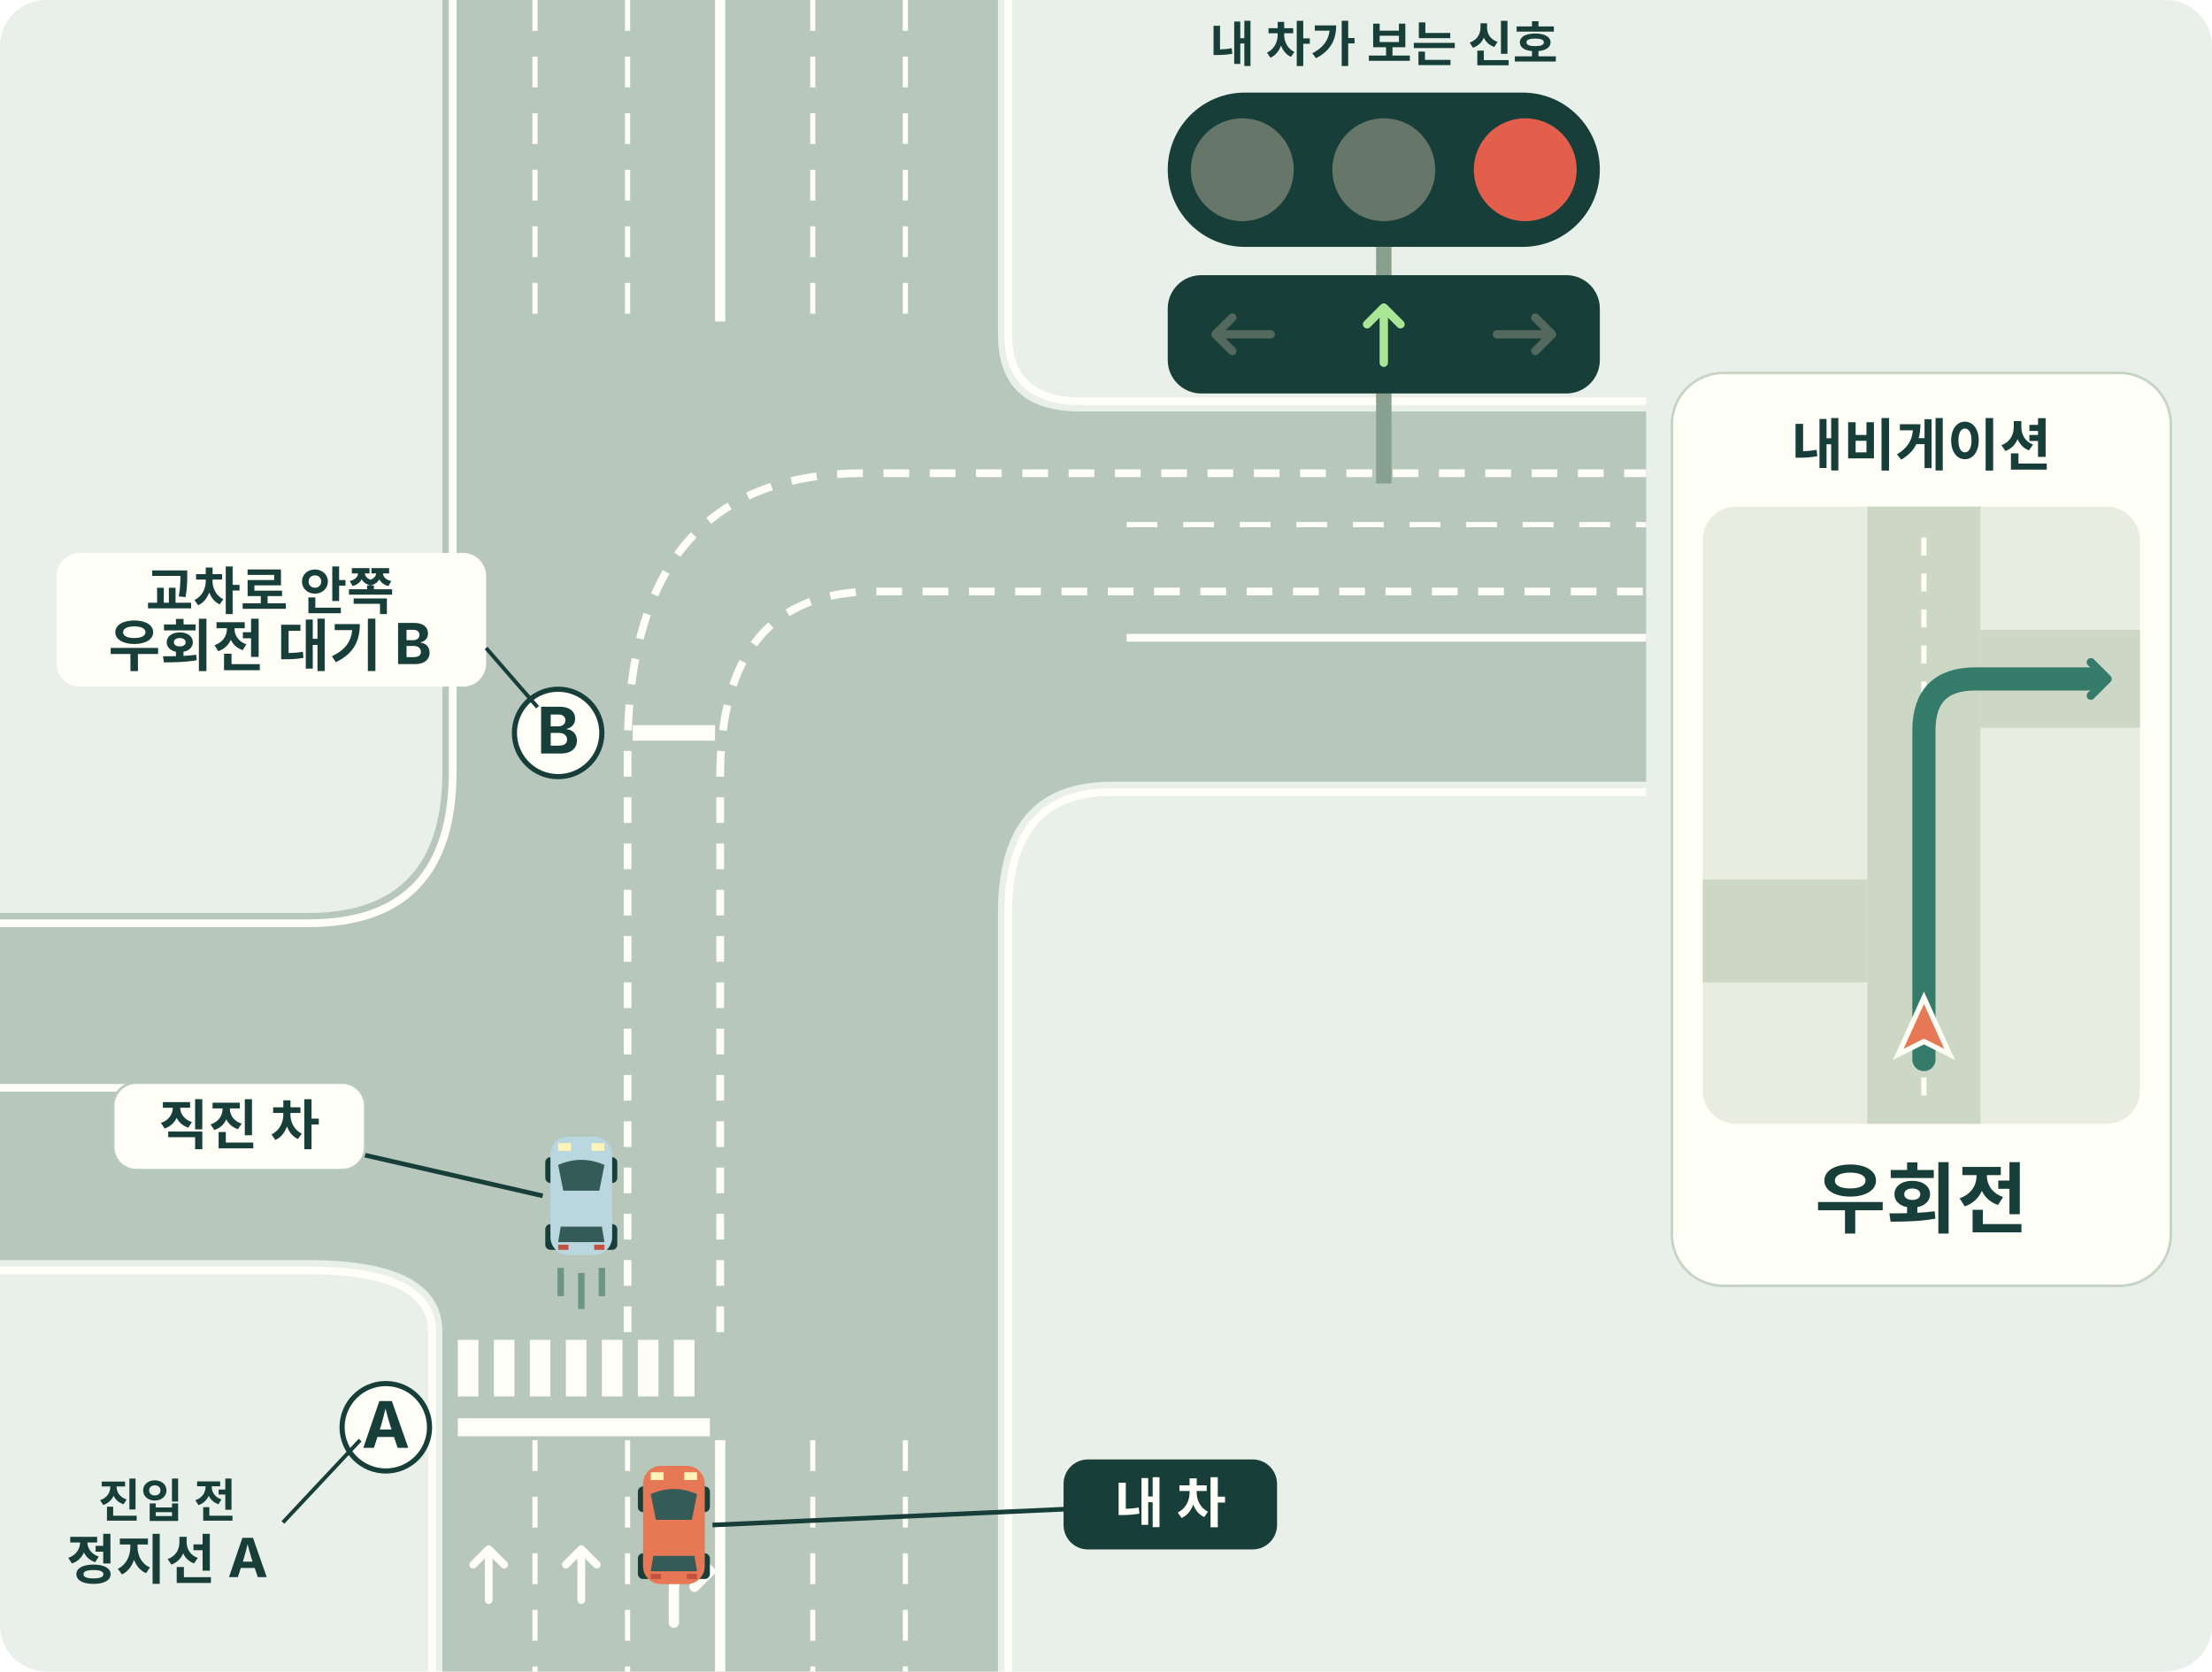
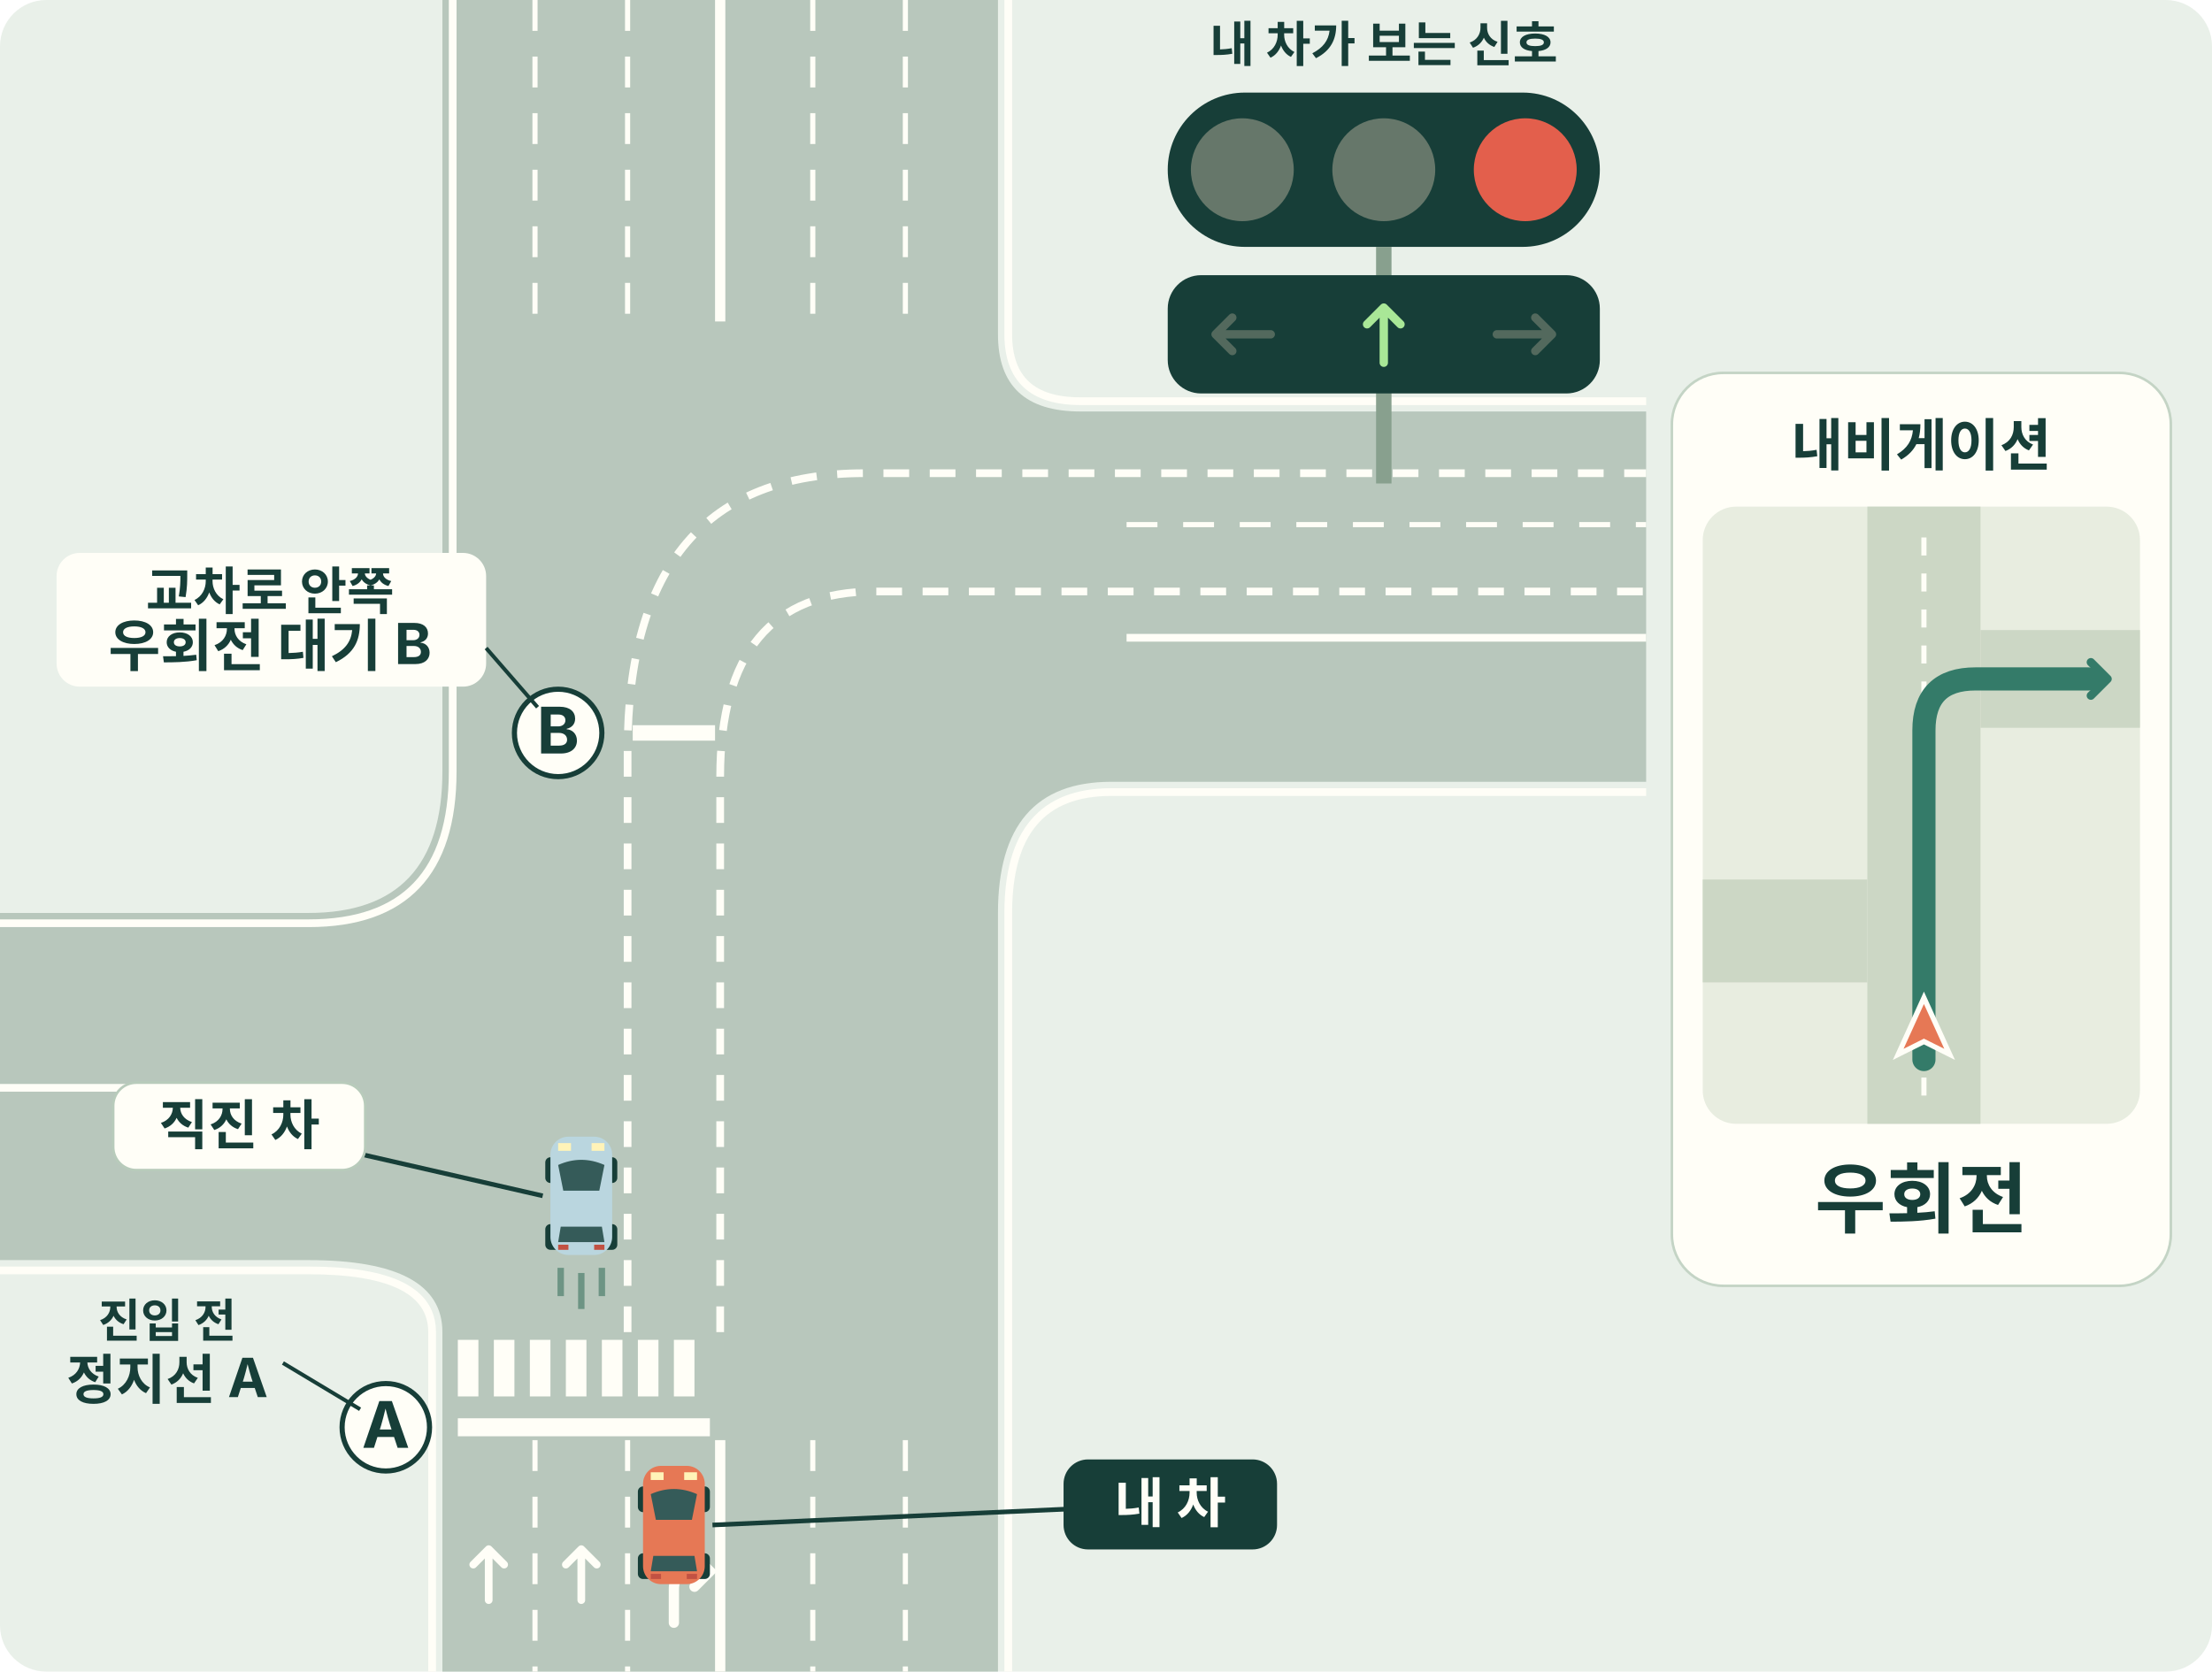
<svg xmlns="http://www.w3.org/2000/svg" data-question-id="turn-03" viewBox="0 0 860 650" role="img" aria-label="직진 화살표가 켜졌어요. 우회전하려는 나도 B로 갈까요?. 빨간 원형 신호. 녹색 화살표: 직진. 내비 경로: 우회전. 넓고 어긋난 교차로. 진입 전 정지선 A와 교차로 깊숙한 우회전 대기 표시 B 사이에 여러 대 길이의 진입 구간이 있음. 내 차는 A 정지선 이전. 진행할 경로에 다른 차나 보행자 없음" data-scenario-feature="deep-right-turn" style="font-family:-apple-system,BlinkMacSystemFont,'Apple SD Gothic Neo',sans-serif">
  <rect width="860" height="650" rx="18" fill="#e9f0e9" />
  <g data-road-layout="large-offset-intersection" data-entry-line-y="555" data-waiting-line-y="285" data-stage="before-entry">
    <path d="M0 355H120Q172 355 172 300V0H388V130Q388 160 420 160H640V304H432Q388 304 388 355V650H172V518Q172 490 120 490H0Z" fill="#b8c7bc" />
    <path d="M0 359H120Q176 359 176 300V0M392 0V130Q392 156 420 156H640M640 308H432Q392 308 392 355V650M168 650V518Q168 494 120 494H0" fill="none" stroke="#fffef7" stroke-width="3" />
    <path d="M280 0V125M280 560V650" fill="none" stroke="#fffef7" stroke-width="4" />
    <path d="M208 0V130M244 0V130M316 0V130M352 0V130M208 560V650M244 560V650M316 560V650M352 560V650" fill="none" stroke="#fffef7" stroke-width="2" stroke-dasharray="12 10" />
    <path d="M0 423H118M438 248H640" fill="none" stroke="#fffef7" stroke-width="3" />
    <path d="M438 204H640" fill="none" stroke="#fffef7" stroke-width="2" stroke-dasharray="12 10" />
    <g data-crosswalk="entry">
      <rect x="178" y="521" width="8" height="22" fill="#fffef7" />
      <rect x="192" y="521" width="8" height="22" fill="#fffef7" />
      <rect x="206" y="521" width="8" height="22" fill="#fffef7" />
      <rect x="220" y="521" width="8" height="22" fill="#fffef7" />
      <rect x="234" y="521" width="8" height="22" fill="#fffef7" />
      <rect x="248" y="521" width="8" height="22" fill="#fffef7" />
      <rect x="262" y="521" width="8" height="22" fill="#fffef7" />
    </g>
    <path data-marking="stop-line" data-line-id="A" d="M178 555H276" stroke="#fffef7" stroke-width="7" />
    <path d="M244 518V292Q244 184 336 184H640" fill="none" stroke="#fffef7" stroke-width="3" stroke-dasharray="10 8" />
    <path d="M280 518V302Q280 230 340 230H640" fill="none" stroke="#fffef7" stroke-width="3" stroke-dasharray="10 8" />
    <path data-marking="waiting-guide" data-line-id="B" d="M246 285H278" stroke="#fffef7" stroke-width="6" />
    <circle cx="150" cy="555" r="17" fill="#fffef7" stroke="#173e38" stroke-width="2" />
    <text x="150" y="563" font-size="25" fill="#173e38" font-weight="700" text-anchor="middle">A</text>
    <circle cx="217" cy="285" r="17" fill="#fffef7" stroke="#173e38" stroke-width="2" />
    <text x="217" y="293" font-size="25" fill="#173e38" font-weight="700" text-anchor="middle">B</text>
    <path d="M0 17V-16m-10 10 10-10 10 10" fill="none" stroke="#fffef7" stroke-width="5" stroke-linecap="round" stroke-linejoin="round" transform="translate(190 612) rotate(0) scale(0.6)" />
    <path d="M0 17V-16m-10 10 10-10 10 10" fill="none" stroke="#fffef7" stroke-width="5" stroke-linecap="round" stroke-linejoin="round" transform="translate(226 612) rotate(0) scale(0.6)" />
    <path d="M262 631v-13q0-7 7-7h7m-6-6 6 6-6 6" fill="none" stroke="#fffef7" stroke-width="4" stroke-linecap="round" />
-     <text x="65" y="590" font-size="18" fill="#173e38" font-weight="700" text-anchor="middle">진입 전</text>
-     <text x="65" y="614" font-size="21" fill="#173e38" font-weight="700" text-anchor="middle">정지선 A</text>
-     <path d="M110 592L140 560" fill="none" stroke="#173e38" stroke-width="1.5" />
+     <text x="65" y="520" font-size="18" fill="#173e38" font-weight="700" text-anchor="middle">진입 전</text>
+     <text x="65" y="544" font-size="21" fill="#173e38" font-weight="700" text-anchor="middle">정지선 A</text>
+     <path d="M110 530L140 548" fill="none" stroke="#173e38" stroke-width="1.5" />
    <rect x="22" y="215" width="167" height="52" rx="9" fill="#fffef7" />
    <text x="105" y="237" font-size="20" fill="#173e38" font-weight="700" text-anchor="middle">교차로 안쪽</text>
    <text x="105" y="259" font-size="22" fill="#173e38" font-weight="700" text-anchor="middle">우회전 대기 B</text>
    <path d="M189 252L209 275" fill="none" stroke="#173e38" stroke-width="1.5" />
  </g>
  <g data-vehicle-role="adjacent" data-car-x="226" data-car-y="465" data-car-length="46" transform="translate(226 465) rotate(0)">
    <rect x="-14" y="-15" width="28" height="10" rx="2" fill="#173e38" />
    <rect x="-14" y="11" width="28" height="10" rx="2" fill="#173e38" />
    <rect x="-12" y="-23" width="24" height="46" rx="7" fill="#bad6df" />
    <path d="M-9 -12q9-4 18 0l-2 10h-14ZM-8 12h16l1 6h-18Z" fill="#355b59" />
    <path d="M-9 -19h5m8 0h5" stroke="#fff3b8" stroke-width="3" />
    <path d="M-9 20h4m10 0h4" stroke="#c25142" stroke-width="2" />
  </g>
  <g>
    <path d="M93 438L211 465" fill="none" stroke="#173e38" stroke-width="1.8" />
    <rect x="44" y="421" width="98" height="34" rx="9" fill="#fffef7" stroke="#b8cbbb" />
    <text x="93" y="445" font-size="21" fill="#173e38" font-weight="700" text-anchor="middle">직진 차</text>
  </g>
  <path d="M218 493v11m8-9v14m8-16v11" fill="none" stroke="#6d9484" stroke-width="2.5" />
  <g data-vehicle-role="own" data-car-x="262" data-car-y="593" data-car-length="46" transform="translate(262 593) rotate(0)">
    <rect x="-14" y="-15" width="28" height="10" rx="2" fill="#173e38" />
    <rect x="-14" y="11" width="28" height="10" rx="2" fill="#173e38" />
    <rect x="-12" y="-23" width="24" height="46" rx="7" fill="#e67855" />
    <path d="M-9 -12q9-4 18 0l-2 10h-14ZM-8 12h16l1 6h-18Z" fill="#355b59" />
    <path d="M-9 -19h5m8 0h5" stroke="#fff3b8" stroke-width="3" />
    <path d="M-9 20h4m10 0h4" stroke="#c25142" stroke-width="2" />
  </g>
  <g>
    <path d="M455 585L277 593" fill="none" stroke="#173e38" stroke-width="1.8" />
    <rect x="414" y="568" width="82" height="34" rx="9" fill="#173e38" stroke="#173e38" />
    <text x="455" y="592" font-size="21" fill="#173e38" font-weight="700" text-anchor="middle" style="fill:#fffef7">내 차</text>
  </g>
  <g data-signal-type="road" transform="translate(454 36)">
    <rect width="168" height="60" rx="30" fill="#173e38" />
    <circle cx="29" cy="30" r="20" fill="#66776a" />
    <circle cx="84" cy="30" r="20" fill="#66776a" />
    <circle cx="139" cy="30" r="20" fill="#e35f4c" />
    <path d="M84 60v92" stroke="#88a08e" stroke-width="6" />
    <rect y="71" width="168" height="46" rx="13" fill="#173e38" />
    <g data-arrow="left" data-lit="false">
      <path d="M0 17V-16m-10 10 10-10 10 10" fill="none" stroke="#53695d" stroke-width="5" stroke-linecap="round" stroke-linejoin="round" transform="translate(29 94) rotate(-90) scale(0.65)" />
    </g>
    <g data-arrow="straight" data-lit="true">
      <path d="M0 17V-16m-10 10 10-10 10 10" fill="none" stroke="#a9e797" stroke-width="5" stroke-linecap="round" stroke-linejoin="round" transform="translate(84 94) rotate(0) scale(0.65)" />
    </g>
    <g data-arrow="right" data-lit="false">
      <path d="M0 17V-16m-10 10 10-10 10 10" fill="none" stroke="#53695d" stroke-width="5" stroke-linecap="round" stroke-linejoin="round" transform="translate(139 94) rotate(90) scale(0.65)" />
    </g>
    <text x="84" y="-12" font-size="19" fill="#173e38" font-weight="700" text-anchor="middle">내 차가 보는 신호</text>
  </g>
  <g data-navigation="offset-junction" transform="translate(650 145)">
    <rect width="194" height="355" rx="20" fill="#fffef7" stroke="#c4d4c5" />
    <text x="97" y="36" font-size="22" fill="#173e38" font-weight="700" text-anchor="middle">내비게이션</text>
    <g transform="translate(12 52)">
      <g>
        <rect width="170" height="240" rx="13" fill="#e8ede0" />
        <rect x="64" width="44" height="240" fill="#ccd7c5" />
        <path d="M108 48H170V86H108M0 145H64V185H0" fill="#ccd7c5" />
        <path d="M86 12V230" stroke="#fffef7" stroke-width="2" stroke-dasharray="7 7" />
        <path d="M86 215V87Q86 67 106 67H150" fill="none" stroke="#347b69" stroke-width="9" stroke-linecap="round" />
        <path d="M0 17V-16m-10 10 10-10 10 10" fill="none" stroke="#347b69" stroke-width="5" stroke-linecap="round" stroke-linejoin="round" transform="translate(147 67) rotate(90) scale(0.65)" />
        <path d="M86 191l-10 22 10-5 10 5Z" fill="#e67855" stroke="#fffef7" stroke-width="2" />
      </g>
    </g>
    <text x="97" y="332" font-size="30" fill="#173e38" font-weight="700" text-anchor="middle">우회전</text>
  </g>
</svg>
